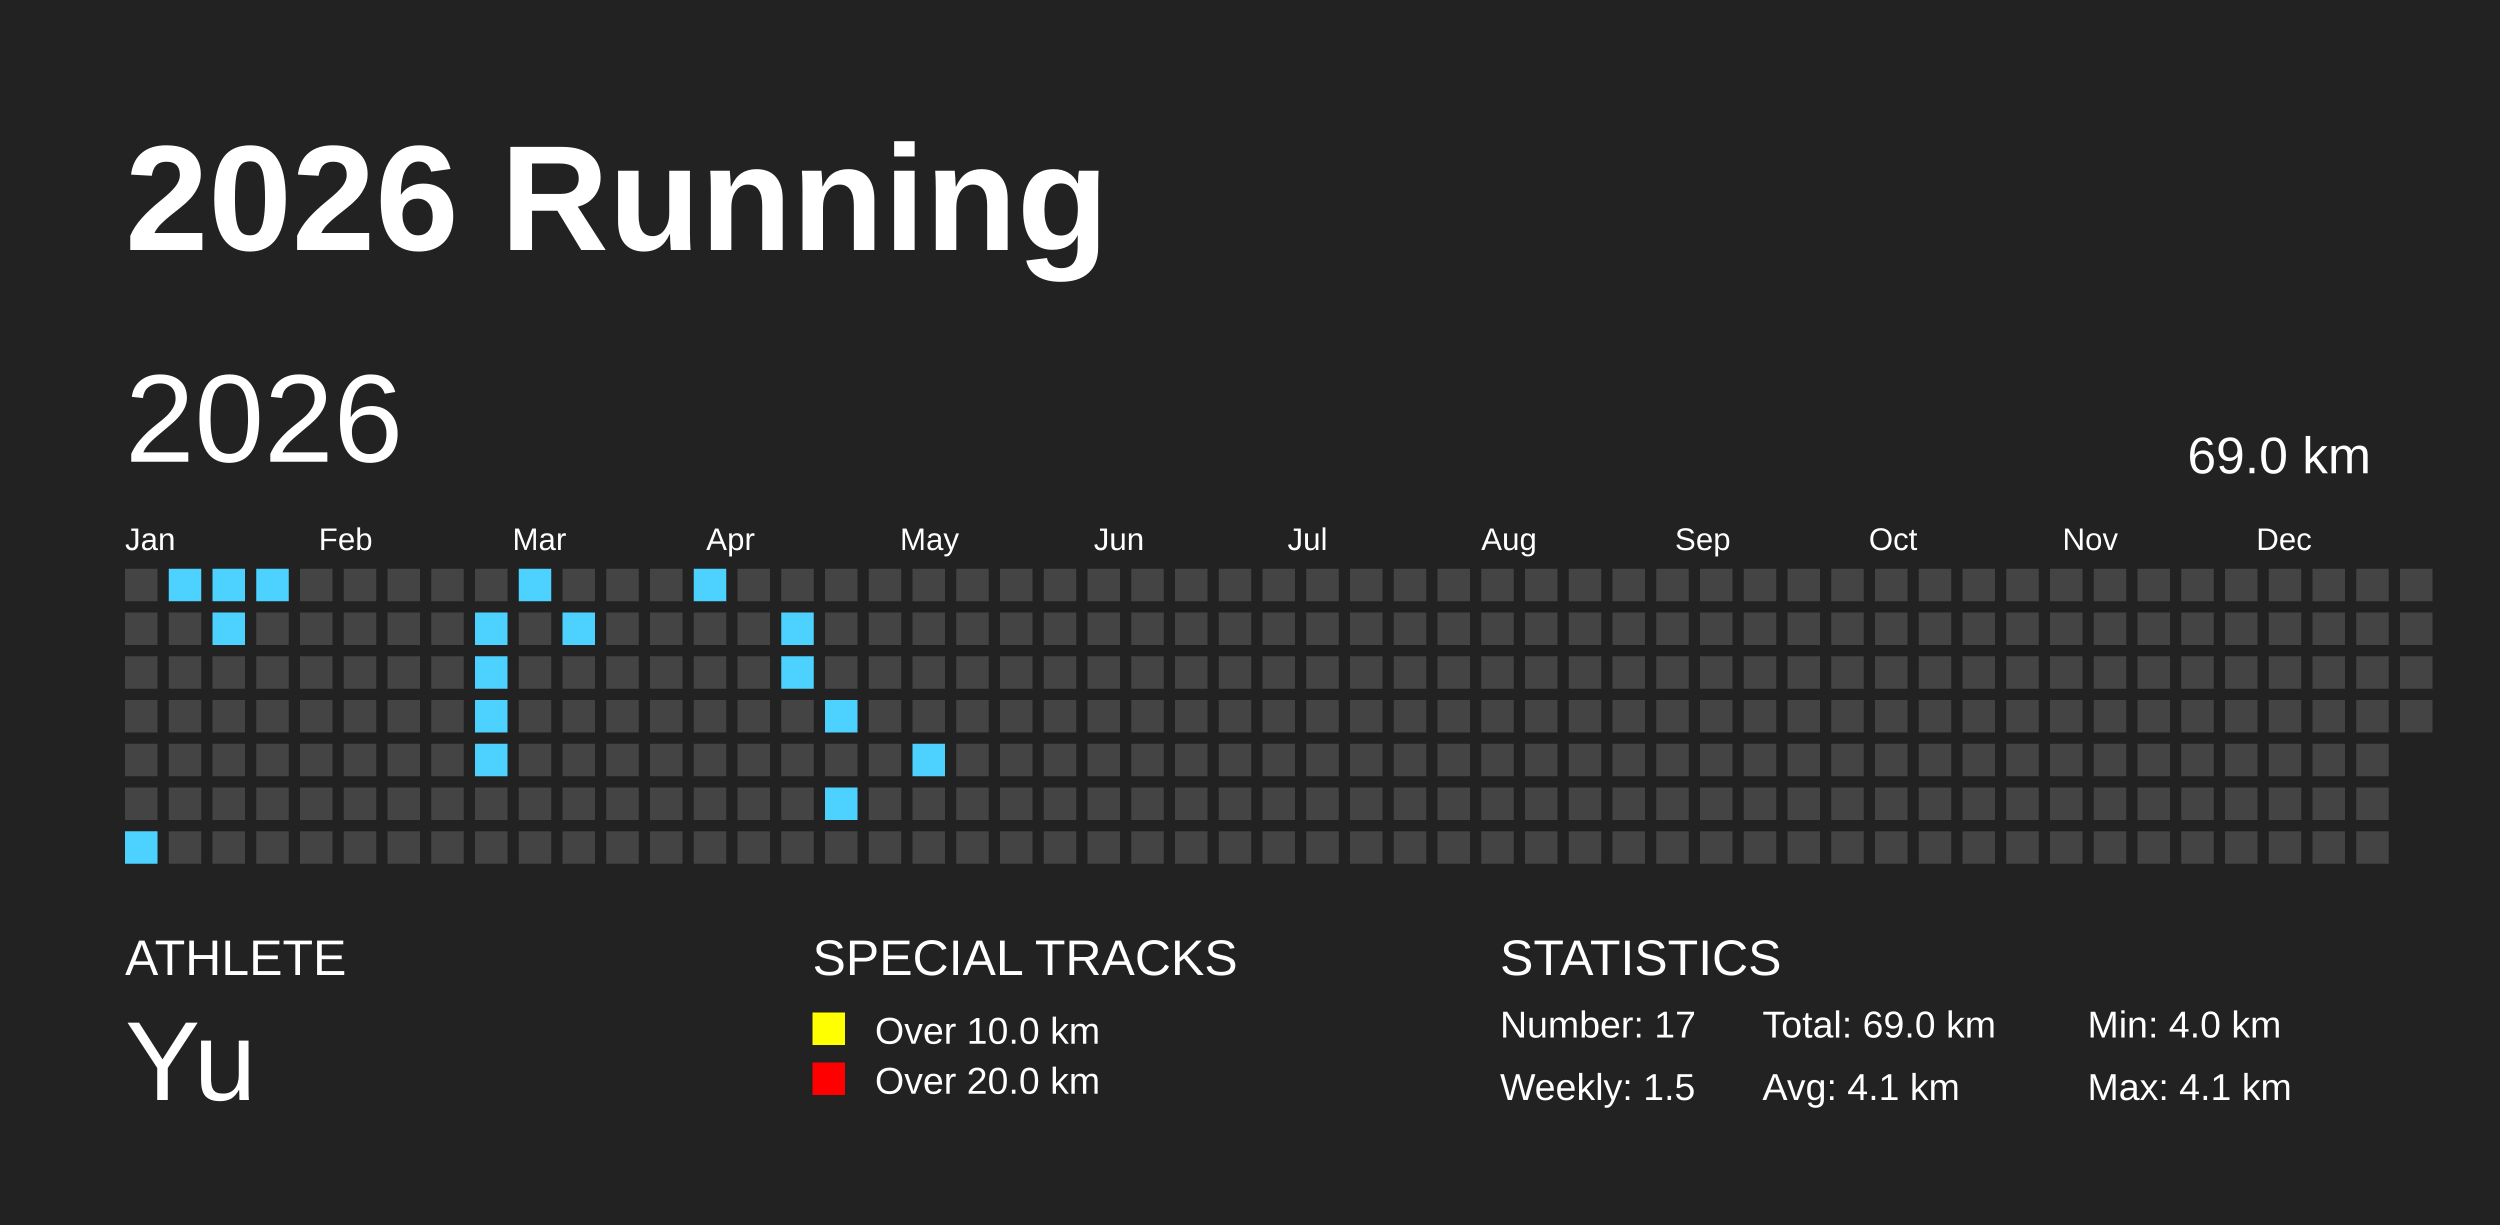
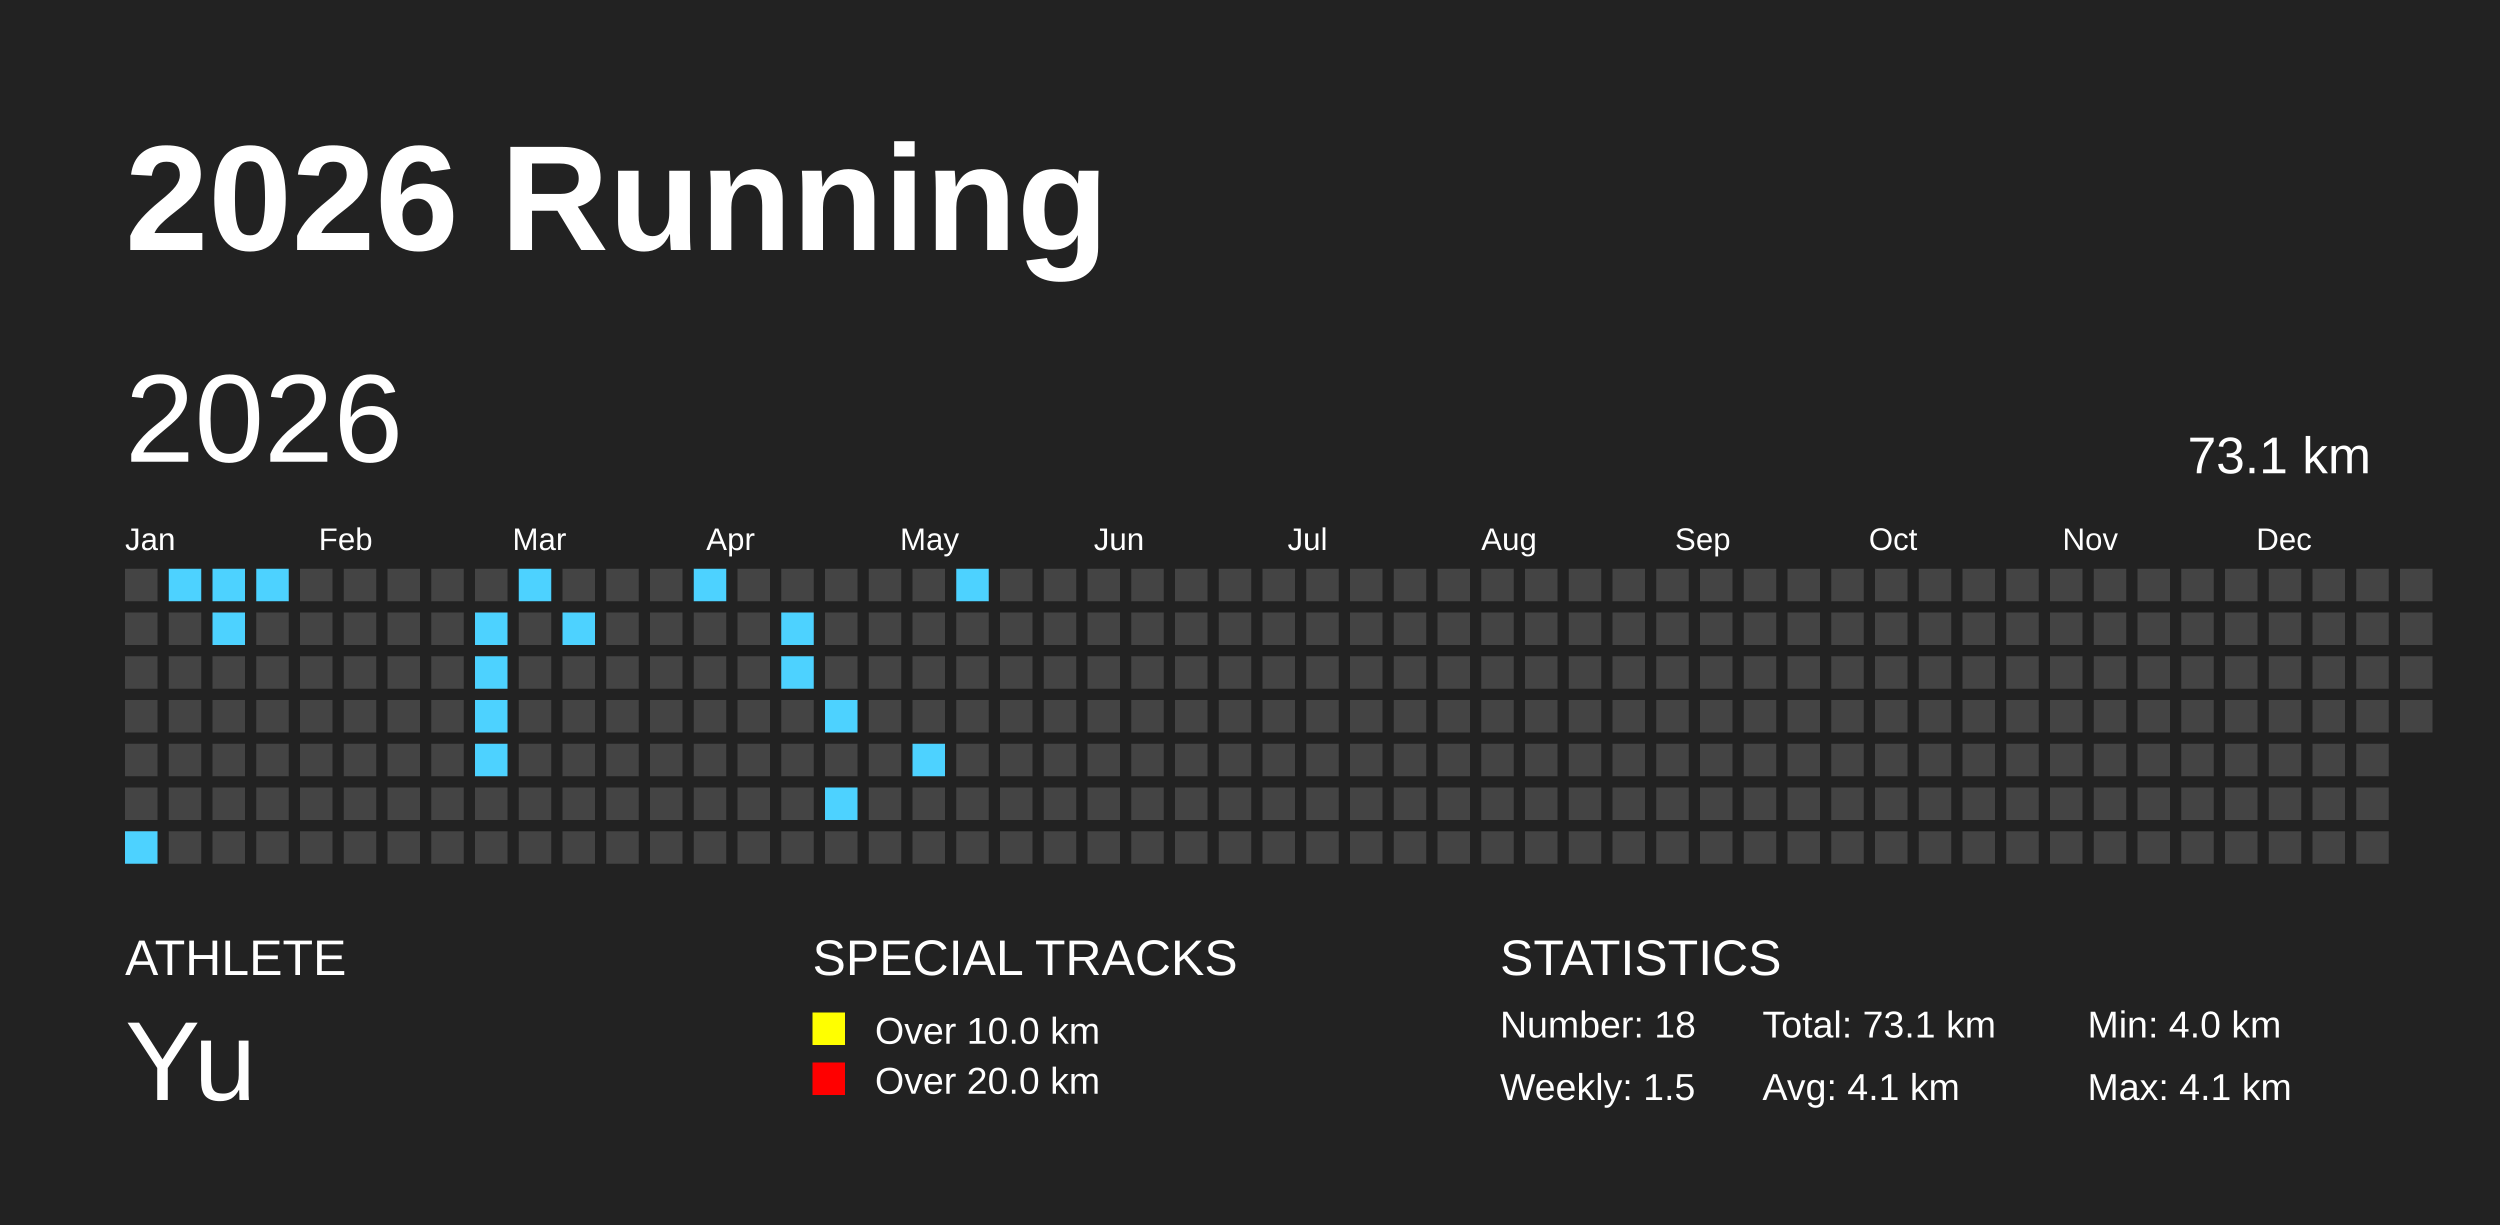
<svg xmlns="http://www.w3.org/2000/svg" baseProfile="full" height="98mm" version="1.1" viewBox="0,0,200,98" width="200mm">
  <defs />
  <rect fill="#222222" height="98" width="200" x="0" y="0" />
  <text fill="#FFFFFF" style="font-size:12px; font-family:Arial; font-weight:bold;" x="10" y="20">2026 Running</text>
  <text fill="#FFFFFF" style="font-size:4px; font-family:Arial" x="10" y="78">ATHLETE</text>
  <text fill="#FFFFFF" style="font-size:9px; font-family:Arial" x="10" y="88">Yu</text>
  <text fill="#FFFFFF" style="font-size:4px; font-family:Arial" x="65" y="78">SPECIAL TRACKS</text>
  <rect fill="yellow" height="2.6" width="2.6" x="65" y="81" />
  <text fill="#FFFFFF" style="font-size:3px; font-family:Arial" x="70" y="83.5">Over 10.0 km</text>
  <rect fill="red" height="2.6" width="2.6" x="65" y="85" />
  <text fill="#FFFFFF" style="font-size:3px; font-family:Arial" x="70" y="87.5">Over 20.0 km</text>
  <text fill="#FFFFFF" style="font-size:4px; font-family:Arial" x="120" y="78">STATISTICS</text>
-   <text fill="#FFFFFF" style="font-size:3px; font-family:Arial" x="120" y="83">Number: 17</text>
+   <text fill="#FFFFFF" style="font-size:3px; font-family:Arial" x="120" y="83">Number: 18</text>
  <text fill="#FFFFFF" style="font-size:3px; font-family:Arial" x="120" y="88">Weekly: 1.5</text>
-   <text fill="#FFFFFF" style="font-size:3px; font-family:Arial" x="141" y="83">Total: 69.0 km</text>
+   <text fill="#FFFFFF" style="font-size:3px; font-family:Arial" x="141" y="83">Total: 73.1 km</text>
  <text fill="#FFFFFF" style="font-size:3px; font-family:Arial" x="141" y="88">Avg: 4.1 km</text>
  <text fill="#FFFFFF" style="font-size:3px; font-family:Arial" x="167" y="83">Min: 4.0 km</text>
  <text fill="#FFFFFF" style="font-size:3px; font-family:Arial" x="167" y="88">Max: 4.1 km</text>
  <text dominant-baseline="hanging" fill="#FFFFFF" style="font-size:10.0px; font-family:Arial;" x="10" y="30">2026</text>
-   <text dominant-baseline="hanging" fill="#FFFFFF" style="font-size:4.125px; font-family:Arial;" x="175" y="35">69.0 km</text>
+   <text dominant-baseline="hanging" fill="#FFFFFF" style="font-size:4.125px; font-family:Arial;" x="175" y="35">73.1 km</text>
  <text fill="#FFFFFF" style="font-size:2.5px; font-family:Arial" x="10.0" y="44">Jan</text>
  <text fill="#FFFFFF" style="font-size:2.5px; font-family:Arial" x="25.5" y="44">Feb</text>
  <text fill="#FFFFFF" style="font-size:2.5px; font-family:Arial" x="41.0" y="44">Mar</text>
  <text fill="#FFFFFF" style="font-size:2.5px; font-family:Arial" x="56.5" y="44">Apr</text>
  <text fill="#FFFFFF" style="font-size:2.5px; font-family:Arial" x="72.0" y="44">May</text>
  <text fill="#FFFFFF" style="font-size:2.5px; font-family:Arial" x="87.5" y="44">Jun</text>
  <text fill="#FFFFFF" style="font-size:2.5px; font-family:Arial" x="103.0" y="44">Jul</text>
  <text fill="#FFFFFF" style="font-size:2.5px; font-family:Arial" x="118.5" y="44">Aug</text>
  <text fill="#FFFFFF" style="font-size:2.5px; font-family:Arial" x="134.0" y="44">Sep</text>
  <text fill="#FFFFFF" style="font-size:2.5px; font-family:Arial" x="149.5" y="44">Oct</text>
  <text fill="#FFFFFF" style="font-size:2.5px; font-family:Arial" x="165.0" y="44">Nov</text>
  <text fill="#FFFFFF" style="font-size:2.5px; font-family:Arial" x="180.5" y="44">Dec</text>
  <rect fill="#444444" height="2.6" width="2.6" x="10.0" y="45.5" />
  <rect fill="#444444" height="2.6" width="2.6" x="10.0" y="49.0" />
  <rect fill="#444444" height="2.6" width="2.6" x="10.0" y="52.5" />
  <rect fill="#444444" height="2.6" width="2.6" x="10.0" y="56.0" />
  <rect fill="#444444" height="2.6" width="2.6" x="10.0" y="59.5" />
  <rect fill="#444444" height="2.6" width="2.6" x="10.0" y="63.0" />
  <rect fill="#4DD2FF" height="2.6" width="2.6" x="10.0" y="66.5" />
  <rect fill="#4DD2FF" height="2.6" width="2.6" x="13.5" y="45.5" />
  <rect fill="#444444" height="2.6" width="2.6" x="13.5" y="49.0" />
  <rect fill="#444444" height="2.6" width="2.6" x="13.5" y="52.5" />
  <rect fill="#444444" height="2.6" width="2.6" x="13.5" y="56.0" />
  <rect fill="#444444" height="2.6" width="2.6" x="13.5" y="59.5" />
  <rect fill="#444444" height="2.6" width="2.6" x="13.5" y="63.0" />
  <rect fill="#444444" height="2.6" width="2.6" x="13.5" y="66.5" />
  <rect fill="#4DD2FF" height="2.6" width="2.6" x="17.0" y="45.5" />
  <rect fill="#4DD2FF" height="2.6" width="2.6" x="17.0" y="49.0" />
  <rect fill="#444444" height="2.6" width="2.6" x="17.0" y="52.5" />
  <rect fill="#444444" height="2.6" width="2.6" x="17.0" y="56.0" />
  <rect fill="#444444" height="2.6" width="2.6" x="17.0" y="59.5" />
  <rect fill="#444444" height="2.6" width="2.6" x="17.0" y="63.0" />
  <rect fill="#444444" height="2.6" width="2.6" x="17.0" y="66.5" />
  <rect fill="#4DD2FF" height="2.6" width="2.6" x="20.5" y="45.5" />
  <rect fill="#444444" height="2.6" width="2.6" x="20.5" y="49.0" />
  <rect fill="#444444" height="2.6" width="2.6" x="20.5" y="52.5" />
  <rect fill="#444444" height="2.6" width="2.6" x="20.5" y="56.0" />
  <rect fill="#444444" height="2.6" width="2.6" x="20.5" y="59.5" />
  <rect fill="#444444" height="2.6" width="2.6" x="20.5" y="63.0" />
  <rect fill="#444444" height="2.6" width="2.6" x="20.5" y="66.5" />
  <rect fill="#444444" height="2.6" width="2.6" x="24.0" y="45.5" />
  <rect fill="#444444" height="2.6" width="2.6" x="24.0" y="49.0" />
  <rect fill="#444444" height="2.6" width="2.6" x="24.0" y="52.5" />
  <rect fill="#444444" height="2.6" width="2.6" x="24.0" y="56.0" />
  <rect fill="#444444" height="2.6" width="2.6" x="24.0" y="59.5" />
  <rect fill="#444444" height="2.6" width="2.6" x="24.0" y="63.0" />
  <rect fill="#444444" height="2.6" width="2.6" x="24.0" y="66.5" />
  <rect fill="#444444" height="2.6" width="2.6" x="27.5" y="45.5" />
  <rect fill="#444444" height="2.6" width="2.6" x="27.5" y="49.0" />
  <rect fill="#444444" height="2.6" width="2.6" x="27.5" y="52.5" />
  <rect fill="#444444" height="2.6" width="2.6" x="27.5" y="56.0" />
  <rect fill="#444444" height="2.6" width="2.6" x="27.5" y="59.5" />
  <rect fill="#444444" height="2.6" width="2.6" x="27.5" y="63.0" />
  <rect fill="#444444" height="2.6" width="2.6" x="27.5" y="66.5" />
  <rect fill="#444444" height="2.6" width="2.6" x="31.0" y="45.5" />
  <rect fill="#444444" height="2.6" width="2.6" x="31.0" y="49.0" />
  <rect fill="#444444" height="2.6" width="2.6" x="31.0" y="52.5" />
  <rect fill="#444444" height="2.6" width="2.6" x="31.0" y="56.0" />
  <rect fill="#444444" height="2.6" width="2.6" x="31.0" y="59.5" />
  <rect fill="#444444" height="2.6" width="2.6" x="31.0" y="63.0" />
  <rect fill="#444444" height="2.6" width="2.6" x="31.0" y="66.5" />
  <rect fill="#444444" height="2.6" width="2.6" x="34.5" y="45.5" />
  <rect fill="#444444" height="2.6" width="2.6" x="34.5" y="49.0" />
  <rect fill="#444444" height="2.6" width="2.6" x="34.5" y="52.5" />
  <rect fill="#444444" height="2.6" width="2.6" x="34.5" y="56.0" />
  <rect fill="#444444" height="2.6" width="2.6" x="34.5" y="59.5" />
  <rect fill="#444444" height="2.6" width="2.6" x="34.5" y="63.0" />
  <rect fill="#444444" height="2.6" width="2.6" x="34.5" y="66.5" />
  <rect fill="#444444" height="2.6" width="2.6" x="38.0" y="45.5" />
  <rect fill="#4DD2FF" height="2.6" width="2.6" x="38.0" y="49.0" />
  <rect fill="#4DD2FF" height="2.6" width="2.6" x="38.0" y="52.5" />
  <rect fill="#4DD2FF" height="2.6" width="2.6" x="38.0" y="56.0" />
  <rect fill="#4DD2FF" height="2.6" width="2.6" x="38.0" y="59.5" />
  <rect fill="#444444" height="2.6" width="2.6" x="38.0" y="63.0" />
  <rect fill="#444444" height="2.6" width="2.6" x="38.0" y="66.5" />
  <rect fill="#4DD2FF" height="2.6" width="2.6" x="41.5" y="45.5" />
  <rect fill="#444444" height="2.6" width="2.6" x="41.5" y="49.0" />
  <rect fill="#444444" height="2.6" width="2.6" x="41.5" y="52.5" />
  <rect fill="#444444" height="2.6" width="2.6" x="41.5" y="56.0" />
  <rect fill="#444444" height="2.6" width="2.6" x="41.5" y="59.5" />
  <rect fill="#444444" height="2.6" width="2.6" x="41.5" y="63.0" />
  <rect fill="#444444" height="2.6" width="2.6" x="41.5" y="66.5" />
  <rect fill="#444444" height="2.6" width="2.6" x="45.0" y="45.5" />
  <rect fill="#4DD2FF" height="2.6" width="2.6" x="45.0" y="49.0" />
  <rect fill="#444444" height="2.6" width="2.6" x="45.0" y="52.5" />
  <rect fill="#444444" height="2.6" width="2.6" x="45.0" y="56.0" />
  <rect fill="#444444" height="2.6" width="2.6" x="45.0" y="59.5" />
  <rect fill="#444444" height="2.6" width="2.6" x="45.0" y="63.0" />
  <rect fill="#444444" height="2.6" width="2.6" x="45.0" y="66.5" />
  <rect fill="#444444" height="2.6" width="2.6" x="48.5" y="45.5" />
  <rect fill="#444444" height="2.6" width="2.6" x="48.5" y="49.0" />
  <rect fill="#444444" height="2.6" width="2.6" x="48.5" y="52.5" />
  <rect fill="#444444" height="2.6" width="2.6" x="48.5" y="56.0" />
  <rect fill="#444444" height="2.6" width="2.6" x="48.5" y="59.5" />
  <rect fill="#444444" height="2.6" width="2.6" x="48.5" y="63.0" />
  <rect fill="#444444" height="2.6" width="2.6" x="48.5" y="66.5" />
  <rect fill="#444444" height="2.6" width="2.6" x="52.0" y="45.5" />
  <rect fill="#444444" height="2.6" width="2.6" x="52.0" y="49.0" />
  <rect fill="#444444" height="2.6" width="2.6" x="52.0" y="52.5" />
  <rect fill="#444444" height="2.6" width="2.6" x="52.0" y="56.0" />
  <rect fill="#444444" height="2.6" width="2.6" x="52.0" y="59.5" />
  <rect fill="#444444" height="2.6" width="2.6" x="52.0" y="63.0" />
  <rect fill="#444444" height="2.6" width="2.6" x="52.0" y="66.5" />
  <rect fill="#4DD2FF" height="2.6" width="2.6" x="55.5" y="45.5" />
  <rect fill="#444444" height="2.6" width="2.6" x="55.5" y="49.0" />
  <rect fill="#444444" height="2.6" width="2.6" x="55.5" y="52.5" />
  <rect fill="#444444" height="2.6" width="2.6" x="55.5" y="56.0" />
  <rect fill="#444444" height="2.6" width="2.6" x="55.5" y="59.5" />
  <rect fill="#444444" height="2.6" width="2.6" x="55.5" y="63.0" />
  <rect fill="#444444" height="2.6" width="2.6" x="55.5" y="66.5" />
  <rect fill="#444444" height="2.6" width="2.6" x="59.0" y="45.5" />
  <rect fill="#444444" height="2.6" width="2.6" x="59.0" y="49.0" />
  <rect fill="#444444" height="2.6" width="2.6" x="59.0" y="52.5" />
  <rect fill="#444444" height="2.6" width="2.6" x="59.0" y="56.0" />
  <rect fill="#444444" height="2.6" width="2.6" x="59.0" y="59.5" />
  <rect fill="#444444" height="2.6" width="2.6" x="59.0" y="63.0" />
  <rect fill="#444444" height="2.6" width="2.6" x="59.0" y="66.5" />
  <rect fill="#444444" height="2.6" width="2.6" x="62.5" y="45.5" />
  <rect fill="#4DD2FF" height="2.6" width="2.6" x="62.5" y="49.0" />
  <rect fill="#4DD2FF" height="2.6" width="2.6" x="62.5" y="52.5" />
  <rect fill="#444444" height="2.6" width="2.6" x="62.5" y="56.0" />
  <rect fill="#444444" height="2.6" width="2.6" x="62.5" y="59.5" />
  <rect fill="#444444" height="2.6" width="2.6" x="62.5" y="63.0" />
  <rect fill="#444444" height="2.6" width="2.6" x="62.5" y="66.5" />
  <rect fill="#444444" height="2.6" width="2.6" x="66.0" y="45.5" />
  <rect fill="#444444" height="2.6" width="2.6" x="66.0" y="49.0" />
  <rect fill="#444444" height="2.6" width="2.6" x="66.0" y="52.5" />
  <rect fill="#4DD2FF" height="2.6" width="2.6" x="66.0" y="56.0" />
  <rect fill="#444444" height="2.6" width="2.6" x="66.0" y="59.5" />
  <rect fill="#4DD2FF" height="2.6" width="2.6" x="66.0" y="63.0" />
  <rect fill="#444444" height="2.6" width="2.6" x="66.0" y="66.5" />
  <rect fill="#444444" height="2.6" width="2.6" x="69.5" y="45.5" />
  <rect fill="#444444" height="2.6" width="2.6" x="69.5" y="49.0" />
  <rect fill="#444444" height="2.6" width="2.6" x="69.5" y="52.5" />
  <rect fill="#444444" height="2.6" width="2.6" x="69.5" y="56.0" />
  <rect fill="#444444" height="2.6" width="2.6" x="69.5" y="59.5" />
  <rect fill="#444444" height="2.6" width="2.6" x="69.5" y="63.0" />
  <rect fill="#444444" height="2.6" width="2.6" x="69.5" y="66.5" />
  <rect fill="#444444" height="2.6" width="2.6" x="73.0" y="45.5" />
  <rect fill="#444444" height="2.6" width="2.6" x="73.0" y="49.0" />
  <rect fill="#444444" height="2.6" width="2.6" x="73.0" y="52.5" />
  <rect fill="#444444" height="2.6" width="2.6" x="73.0" y="56.0" />
  <rect fill="#4DD2FF" height="2.6" width="2.6" x="73.0" y="59.5" />
  <rect fill="#444444" height="2.6" width="2.6" x="73.0" y="63.0" />
  <rect fill="#444444" height="2.6" width="2.6" x="73.0" y="66.5" />
-   <rect fill="#444444" height="2.6" width="2.6" x="76.5" y="45.5" />
+   <rect fill="#4DD2FF" height="2.6" width="2.6" x="76.5" y="45.5" />
  <rect fill="#444444" height="2.6" width="2.6" x="76.5" y="49.0" />
  <rect fill="#444444" height="2.6" width="2.6" x="76.5" y="52.5" />
  <rect fill="#444444" height="2.6" width="2.6" x="76.5" y="56.0" />
  <rect fill="#444444" height="2.6" width="2.6" x="76.5" y="59.5" />
  <rect fill="#444444" height="2.6" width="2.6" x="76.5" y="63.0" />
  <rect fill="#444444" height="2.6" width="2.6" x="76.5" y="66.5" />
  <rect fill="#444444" height="2.6" width="2.6" x="80.0" y="45.5" />
  <rect fill="#444444" height="2.6" width="2.6" x="80.0" y="49.0" />
  <rect fill="#444444" height="2.6" width="2.6" x="80.0" y="52.5" />
  <rect fill="#444444" height="2.6" width="2.6" x="80.0" y="56.0" />
  <rect fill="#444444" height="2.6" width="2.6" x="80.0" y="59.5" />
  <rect fill="#444444" height="2.6" width="2.6" x="80.0" y="63.0" />
  <rect fill="#444444" height="2.6" width="2.6" x="80.0" y="66.5" />
  <rect fill="#444444" height="2.6" width="2.6" x="83.5" y="45.5" />
  <rect fill="#444444" height="2.6" width="2.6" x="83.5" y="49.0" />
  <rect fill="#444444" height="2.6" width="2.6" x="83.5" y="52.5" />
  <rect fill="#444444" height="2.6" width="2.6" x="83.5" y="56.0" />
  <rect fill="#444444" height="2.6" width="2.6" x="83.5" y="59.5" />
  <rect fill="#444444" height="2.6" width="2.6" x="83.5" y="63.0" />
  <rect fill="#444444" height="2.6" width="2.6" x="83.5" y="66.5" />
  <rect fill="#444444" height="2.6" width="2.6" x="87.0" y="45.5" />
  <rect fill="#444444" height="2.6" width="2.6" x="87.0" y="49.0" />
  <rect fill="#444444" height="2.6" width="2.6" x="87.0" y="52.5" />
  <rect fill="#444444" height="2.6" width="2.6" x="87.0" y="56.0" />
  <rect fill="#444444" height="2.6" width="2.6" x="87.0" y="59.5" />
  <rect fill="#444444" height="2.6" width="2.6" x="87.0" y="63.0" />
  <rect fill="#444444" height="2.6" width="2.6" x="87.0" y="66.5" />
  <rect fill="#444444" height="2.6" width="2.6" x="90.5" y="45.5" />
  <rect fill="#444444" height="2.6" width="2.6" x="90.5" y="49.0" />
  <rect fill="#444444" height="2.6" width="2.6" x="90.5" y="52.5" />
  <rect fill="#444444" height="2.6" width="2.6" x="90.5" y="56.0" />
  <rect fill="#444444" height="2.6" width="2.6" x="90.5" y="59.5" />
  <rect fill="#444444" height="2.6" width="2.6" x="90.5" y="63.0" />
  <rect fill="#444444" height="2.6" width="2.6" x="90.5" y="66.5" />
  <rect fill="#444444" height="2.6" width="2.6" x="94.0" y="45.5" />
  <rect fill="#444444" height="2.6" width="2.6" x="94.0" y="49.0" />
  <rect fill="#444444" height="2.6" width="2.6" x="94.0" y="52.5" />
  <rect fill="#444444" height="2.6" width="2.6" x="94.0" y="56.0" />
  <rect fill="#444444" height="2.6" width="2.6" x="94.0" y="59.5" />
  <rect fill="#444444" height="2.6" width="2.6" x="94.0" y="63.0" />
  <rect fill="#444444" height="2.6" width="2.6" x="94.0" y="66.5" />
  <rect fill="#444444" height="2.6" width="2.6" x="97.5" y="45.5" />
  <rect fill="#444444" height="2.6" width="2.6" x="97.5" y="49.0" />
  <rect fill="#444444" height="2.6" width="2.6" x="97.5" y="52.5" />
  <rect fill="#444444" height="2.6" width="2.6" x="97.5" y="56.0" />
  <rect fill="#444444" height="2.6" width="2.6" x="97.5" y="59.5" />
  <rect fill="#444444" height="2.6" width="2.6" x="97.5" y="63.0" />
  <rect fill="#444444" height="2.6" width="2.6" x="97.5" y="66.5" />
  <rect fill="#444444" height="2.6" width="2.6" x="101.0" y="45.5" />
  <rect fill="#444444" height="2.6" width="2.6" x="101.0" y="49.0" />
  <rect fill="#444444" height="2.6" width="2.6" x="101.0" y="52.5" />
  <rect fill="#444444" height="2.6" width="2.6" x="101.0" y="56.0" />
  <rect fill="#444444" height="2.6" width="2.6" x="101.0" y="59.5" />
  <rect fill="#444444" height="2.6" width="2.6" x="101.0" y="63.0" />
  <rect fill="#444444" height="2.6" width="2.6" x="101.0" y="66.5" />
  <rect fill="#444444" height="2.6" width="2.6" x="104.5" y="45.5" />
  <rect fill="#444444" height="2.6" width="2.6" x="104.5" y="49.0" />
  <rect fill="#444444" height="2.6" width="2.6" x="104.5" y="52.5" />
  <rect fill="#444444" height="2.6" width="2.6" x="104.5" y="56.0" />
  <rect fill="#444444" height="2.6" width="2.6" x="104.5" y="59.5" />
  <rect fill="#444444" height="2.6" width="2.6" x="104.5" y="63.0" />
  <rect fill="#444444" height="2.6" width="2.6" x="104.5" y="66.5" />
  <rect fill="#444444" height="2.6" width="2.6" x="108.0" y="45.5" />
  <rect fill="#444444" height="2.6" width="2.6" x="108.0" y="49.0" />
  <rect fill="#444444" height="2.6" width="2.6" x="108.0" y="52.5" />
  <rect fill="#444444" height="2.6" width="2.6" x="108.0" y="56.0" />
  <rect fill="#444444" height="2.6" width="2.6" x="108.0" y="59.5" />
  <rect fill="#444444" height="2.6" width="2.6" x="108.0" y="63.0" />
  <rect fill="#444444" height="2.6" width="2.6" x="108.0" y="66.5" />
  <rect fill="#444444" height="2.6" width="2.6" x="111.5" y="45.5" />
  <rect fill="#444444" height="2.6" width="2.6" x="111.5" y="49.0" />
  <rect fill="#444444" height="2.6" width="2.6" x="111.5" y="52.5" />
  <rect fill="#444444" height="2.6" width="2.6" x="111.5" y="56.0" />
  <rect fill="#444444" height="2.6" width="2.6" x="111.5" y="59.5" />
  <rect fill="#444444" height="2.6" width="2.6" x="111.5" y="63.0" />
  <rect fill="#444444" height="2.6" width="2.6" x="111.5" y="66.5" />
  <rect fill="#444444" height="2.6" width="2.6" x="115.0" y="45.5" />
  <rect fill="#444444" height="2.6" width="2.6" x="115.0" y="49.0" />
  <rect fill="#444444" height="2.6" width="2.6" x="115.0" y="52.5" />
  <rect fill="#444444" height="2.6" width="2.6" x="115.0" y="56.0" />
  <rect fill="#444444" height="2.6" width="2.6" x="115.0" y="59.5" />
  <rect fill="#444444" height="2.6" width="2.6" x="115.0" y="63.0" />
  <rect fill="#444444" height="2.6" width="2.6" x="115.0" y="66.5" />
  <rect fill="#444444" height="2.6" width="2.6" x="118.5" y="45.5" />
  <rect fill="#444444" height="2.6" width="2.6" x="118.5" y="49.0" />
  <rect fill="#444444" height="2.6" width="2.6" x="118.5" y="52.5" />
  <rect fill="#444444" height="2.6" width="2.6" x="118.5" y="56.0" />
  <rect fill="#444444" height="2.6" width="2.6" x="118.5" y="59.5" />
  <rect fill="#444444" height="2.6" width="2.6" x="118.5" y="63.0" />
  <rect fill="#444444" height="2.6" width="2.6" x="118.5" y="66.5" />
  <rect fill="#444444" height="2.6" width="2.6" x="122.0" y="45.5" />
  <rect fill="#444444" height="2.6" width="2.6" x="122.0" y="49.0" />
  <rect fill="#444444" height="2.6" width="2.6" x="122.0" y="52.5" />
  <rect fill="#444444" height="2.6" width="2.6" x="122.0" y="56.0" />
  <rect fill="#444444" height="2.6" width="2.6" x="122.0" y="59.5" />
  <rect fill="#444444" height="2.6" width="2.6" x="122.0" y="63.0" />
  <rect fill="#444444" height="2.6" width="2.6" x="122.0" y="66.5" />
  <rect fill="#444444" height="2.6" width="2.6" x="125.5" y="45.5" />
  <rect fill="#444444" height="2.6" width="2.6" x="125.5" y="49.0" />
  <rect fill="#444444" height="2.6" width="2.6" x="125.5" y="52.5" />
  <rect fill="#444444" height="2.6" width="2.6" x="125.5" y="56.0" />
  <rect fill="#444444" height="2.6" width="2.6" x="125.5" y="59.5" />
  <rect fill="#444444" height="2.6" width="2.6" x="125.5" y="63.0" />
  <rect fill="#444444" height="2.6" width="2.6" x="125.5" y="66.5" />
  <rect fill="#444444" height="2.6" width="2.6" x="129.0" y="45.5" />
  <rect fill="#444444" height="2.6" width="2.6" x="129.0" y="49.0" />
  <rect fill="#444444" height="2.6" width="2.6" x="129.0" y="52.5" />
  <rect fill="#444444" height="2.6" width="2.6" x="129.0" y="56.0" />
  <rect fill="#444444" height="2.6" width="2.6" x="129.0" y="59.5" />
  <rect fill="#444444" height="2.6" width="2.6" x="129.0" y="63.0" />
  <rect fill="#444444" height="2.6" width="2.6" x="129.0" y="66.5" />
  <rect fill="#444444" height="2.6" width="2.6" x="132.5" y="45.5" />
  <rect fill="#444444" height="2.6" width="2.6" x="132.5" y="49.0" />
  <rect fill="#444444" height="2.6" width="2.6" x="132.5" y="52.5" />
  <rect fill="#444444" height="2.6" width="2.6" x="132.5" y="56.0" />
  <rect fill="#444444" height="2.6" width="2.6" x="132.5" y="59.5" />
  <rect fill="#444444" height="2.6" width="2.6" x="132.5" y="63.0" />
  <rect fill="#444444" height="2.6" width="2.6" x="132.5" y="66.5" />
  <rect fill="#444444" height="2.6" width="2.6" x="136.0" y="45.5" />
  <rect fill="#444444" height="2.6" width="2.6" x="136.0" y="49.0" />
  <rect fill="#444444" height="2.6" width="2.6" x="136.0" y="52.5" />
  <rect fill="#444444" height="2.6" width="2.6" x="136.0" y="56.0" />
  <rect fill="#444444" height="2.6" width="2.6" x="136.0" y="59.5" />
  <rect fill="#444444" height="2.6" width="2.6" x="136.0" y="63.0" />
  <rect fill="#444444" height="2.6" width="2.6" x="136.0" y="66.5" />
  <rect fill="#444444" height="2.6" width="2.6" x="139.5" y="45.5" />
  <rect fill="#444444" height="2.6" width="2.6" x="139.5" y="49.0" />
  <rect fill="#444444" height="2.6" width="2.6" x="139.5" y="52.5" />
  <rect fill="#444444" height="2.6" width="2.6" x="139.5" y="56.0" />
  <rect fill="#444444" height="2.6" width="2.6" x="139.5" y="59.5" />
  <rect fill="#444444" height="2.6" width="2.6" x="139.5" y="63.0" />
  <rect fill="#444444" height="2.6" width="2.6" x="139.5" y="66.5" />
  <rect fill="#444444" height="2.6" width="2.6" x="143.0" y="45.5" />
  <rect fill="#444444" height="2.6" width="2.6" x="143.0" y="49.0" />
  <rect fill="#444444" height="2.6" width="2.6" x="143.0" y="52.5" />
  <rect fill="#444444" height="2.6" width="2.6" x="143.0" y="56.0" />
  <rect fill="#444444" height="2.6" width="2.6" x="143.0" y="59.5" />
  <rect fill="#444444" height="2.6" width="2.6" x="143.0" y="63.0" />
  <rect fill="#444444" height="2.6" width="2.6" x="143.0" y="66.5" />
  <rect fill="#444444" height="2.6" width="2.6" x="146.5" y="45.5" />
  <rect fill="#444444" height="2.6" width="2.6" x="146.5" y="49.0" />
  <rect fill="#444444" height="2.6" width="2.6" x="146.5" y="52.5" />
  <rect fill="#444444" height="2.6" width="2.6" x="146.5" y="56.0" />
  <rect fill="#444444" height="2.6" width="2.6" x="146.5" y="59.5" />
  <rect fill="#444444" height="2.6" width="2.6" x="146.5" y="63.0" />
  <rect fill="#444444" height="2.6" width="2.6" x="146.5" y="66.5" />
  <rect fill="#444444" height="2.6" width="2.6" x="150.0" y="45.5" />
  <rect fill="#444444" height="2.6" width="2.6" x="150.0" y="49.0" />
  <rect fill="#444444" height="2.6" width="2.6" x="150.0" y="52.5" />
  <rect fill="#444444" height="2.6" width="2.6" x="150.0" y="56.0" />
  <rect fill="#444444" height="2.6" width="2.6" x="150.0" y="59.5" />
  <rect fill="#444444" height="2.6" width="2.6" x="150.0" y="63.0" />
  <rect fill="#444444" height="2.6" width="2.6" x="150.0" y="66.5" />
  <rect fill="#444444" height="2.6" width="2.6" x="153.5" y="45.5" />
  <rect fill="#444444" height="2.6" width="2.6" x="153.5" y="49.0" />
  <rect fill="#444444" height="2.6" width="2.6" x="153.5" y="52.5" />
  <rect fill="#444444" height="2.6" width="2.6" x="153.5" y="56.0" />
  <rect fill="#444444" height="2.6" width="2.6" x="153.5" y="59.5" />
  <rect fill="#444444" height="2.6" width="2.6" x="153.5" y="63.0" />
  <rect fill="#444444" height="2.6" width="2.6" x="153.5" y="66.5" />
  <rect fill="#444444" height="2.6" width="2.6" x="157.0" y="45.5" />
  <rect fill="#444444" height="2.6" width="2.6" x="157.0" y="49.0" />
  <rect fill="#444444" height="2.6" width="2.6" x="157.0" y="52.5" />
  <rect fill="#444444" height="2.6" width="2.6" x="157.0" y="56.0" />
  <rect fill="#444444" height="2.6" width="2.6" x="157.0" y="59.5" />
  <rect fill="#444444" height="2.6" width="2.6" x="157.0" y="63.0" />
  <rect fill="#444444" height="2.6" width="2.6" x="157.0" y="66.5" />
  <rect fill="#444444" height="2.6" width="2.6" x="160.5" y="45.5" />
  <rect fill="#444444" height="2.6" width="2.6" x="160.5" y="49.0" />
  <rect fill="#444444" height="2.6" width="2.6" x="160.5" y="52.5" />
  <rect fill="#444444" height="2.6" width="2.6" x="160.5" y="56.0" />
  <rect fill="#444444" height="2.6" width="2.6" x="160.5" y="59.5" />
  <rect fill="#444444" height="2.6" width="2.6" x="160.5" y="63.0" />
  <rect fill="#444444" height="2.6" width="2.6" x="160.5" y="66.5" />
  <rect fill="#444444" height="2.6" width="2.6" x="164.0" y="45.5" />
  <rect fill="#444444" height="2.6" width="2.6" x="164.0" y="49.0" />
  <rect fill="#444444" height="2.6" width="2.6" x="164.0" y="52.5" />
  <rect fill="#444444" height="2.6" width="2.6" x="164.0" y="56.0" />
  <rect fill="#444444" height="2.6" width="2.6" x="164.0" y="59.5" />
  <rect fill="#444444" height="2.6" width="2.6" x="164.0" y="63.0" />
  <rect fill="#444444" height="2.6" width="2.6" x="164.0" y="66.5" />
  <rect fill="#444444" height="2.6" width="2.6" x="167.5" y="45.5" />
  <rect fill="#444444" height="2.6" width="2.6" x="167.5" y="49.0" />
  <rect fill="#444444" height="2.6" width="2.6" x="167.5" y="52.5" />
  <rect fill="#444444" height="2.6" width="2.6" x="167.5" y="56.0" />
  <rect fill="#444444" height="2.6" width="2.6" x="167.5" y="59.5" />
  <rect fill="#444444" height="2.6" width="2.6" x="167.5" y="63.0" />
  <rect fill="#444444" height="2.6" width="2.6" x="167.5" y="66.5" />
  <rect fill="#444444" height="2.6" width="2.6" x="171.0" y="45.5" />
  <rect fill="#444444" height="2.6" width="2.6" x="171.0" y="49.0" />
  <rect fill="#444444" height="2.6" width="2.6" x="171.0" y="52.5" />
  <rect fill="#444444" height="2.6" width="2.6" x="171.0" y="56.0" />
  <rect fill="#444444" height="2.6" width="2.6" x="171.0" y="59.5" />
  <rect fill="#444444" height="2.6" width="2.6" x="171.0" y="63.0" />
  <rect fill="#444444" height="2.6" width="2.6" x="171.0" y="66.5" />
  <rect fill="#444444" height="2.6" width="2.6" x="174.5" y="45.5" />
  <rect fill="#444444" height="2.6" width="2.6" x="174.5" y="49.0" />
  <rect fill="#444444" height="2.6" width="2.6" x="174.5" y="52.5" />
  <rect fill="#444444" height="2.6" width="2.6" x="174.5" y="56.0" />
  <rect fill="#444444" height="2.6" width="2.6" x="174.5" y="59.5" />
  <rect fill="#444444" height="2.6" width="2.6" x="174.5" y="63.0" />
  <rect fill="#444444" height="2.6" width="2.6" x="174.5" y="66.5" />
  <rect fill="#444444" height="2.6" width="2.6" x="178.0" y="45.5" />
  <rect fill="#444444" height="2.6" width="2.6" x="178.0" y="49.0" />
  <rect fill="#444444" height="2.6" width="2.6" x="178.0" y="52.5" />
  <rect fill="#444444" height="2.6" width="2.6" x="178.0" y="56.0" />
  <rect fill="#444444" height="2.6" width="2.6" x="178.0" y="59.5" />
  <rect fill="#444444" height="2.6" width="2.6" x="178.0" y="63.0" />
  <rect fill="#444444" height="2.6" width="2.6" x="178.0" y="66.5" />
  <rect fill="#444444" height="2.6" width="2.6" x="181.5" y="45.5" />
  <rect fill="#444444" height="2.6" width="2.6" x="181.5" y="49.0" />
  <rect fill="#444444" height="2.6" width="2.6" x="181.5" y="52.5" />
  <rect fill="#444444" height="2.6" width="2.6" x="181.5" y="56.0" />
  <rect fill="#444444" height="2.6" width="2.6" x="181.5" y="59.5" />
  <rect fill="#444444" height="2.6" width="2.6" x="181.5" y="63.0" />
  <rect fill="#444444" height="2.6" width="2.6" x="181.5" y="66.5" />
  <rect fill="#444444" height="2.6" width="2.6" x="185.0" y="45.5" />
  <rect fill="#444444" height="2.6" width="2.6" x="185.0" y="49.0" />
  <rect fill="#444444" height="2.6" width="2.6" x="185.0" y="52.5" />
  <rect fill="#444444" height="2.6" width="2.6" x="185.0" y="56.0" />
  <rect fill="#444444" height="2.6" width="2.6" x="185.0" y="59.5" />
  <rect fill="#444444" height="2.6" width="2.6" x="185.0" y="63.0" />
  <rect fill="#444444" height="2.6" width="2.6" x="185.0" y="66.5" />
  <rect fill="#444444" height="2.6" width="2.6" x="188.5" y="45.5" />
  <rect fill="#444444" height="2.6" width="2.6" x="188.5" y="49.0" />
  <rect fill="#444444" height="2.6" width="2.6" x="188.5" y="52.5" />
  <rect fill="#444444" height="2.6" width="2.6" x="188.5" y="56.0" />
  <rect fill="#444444" height="2.6" width="2.6" x="188.5" y="59.5" />
  <rect fill="#444444" height="2.6" width="2.6" x="188.5" y="63.0" />
  <rect fill="#444444" height="2.6" width="2.6" x="188.5" y="66.5" />
  <rect fill="#444444" height="2.6" width="2.6" x="192.0" y="45.5" />
  <rect fill="#444444" height="2.6" width="2.6" x="192.0" y="49.0" />
  <rect fill="#444444" height="2.6" width="2.6" x="192.0" y="52.5" />
  <rect fill="#444444" height="2.6" width="2.6" x="192.0" y="56.0" />
</svg>
